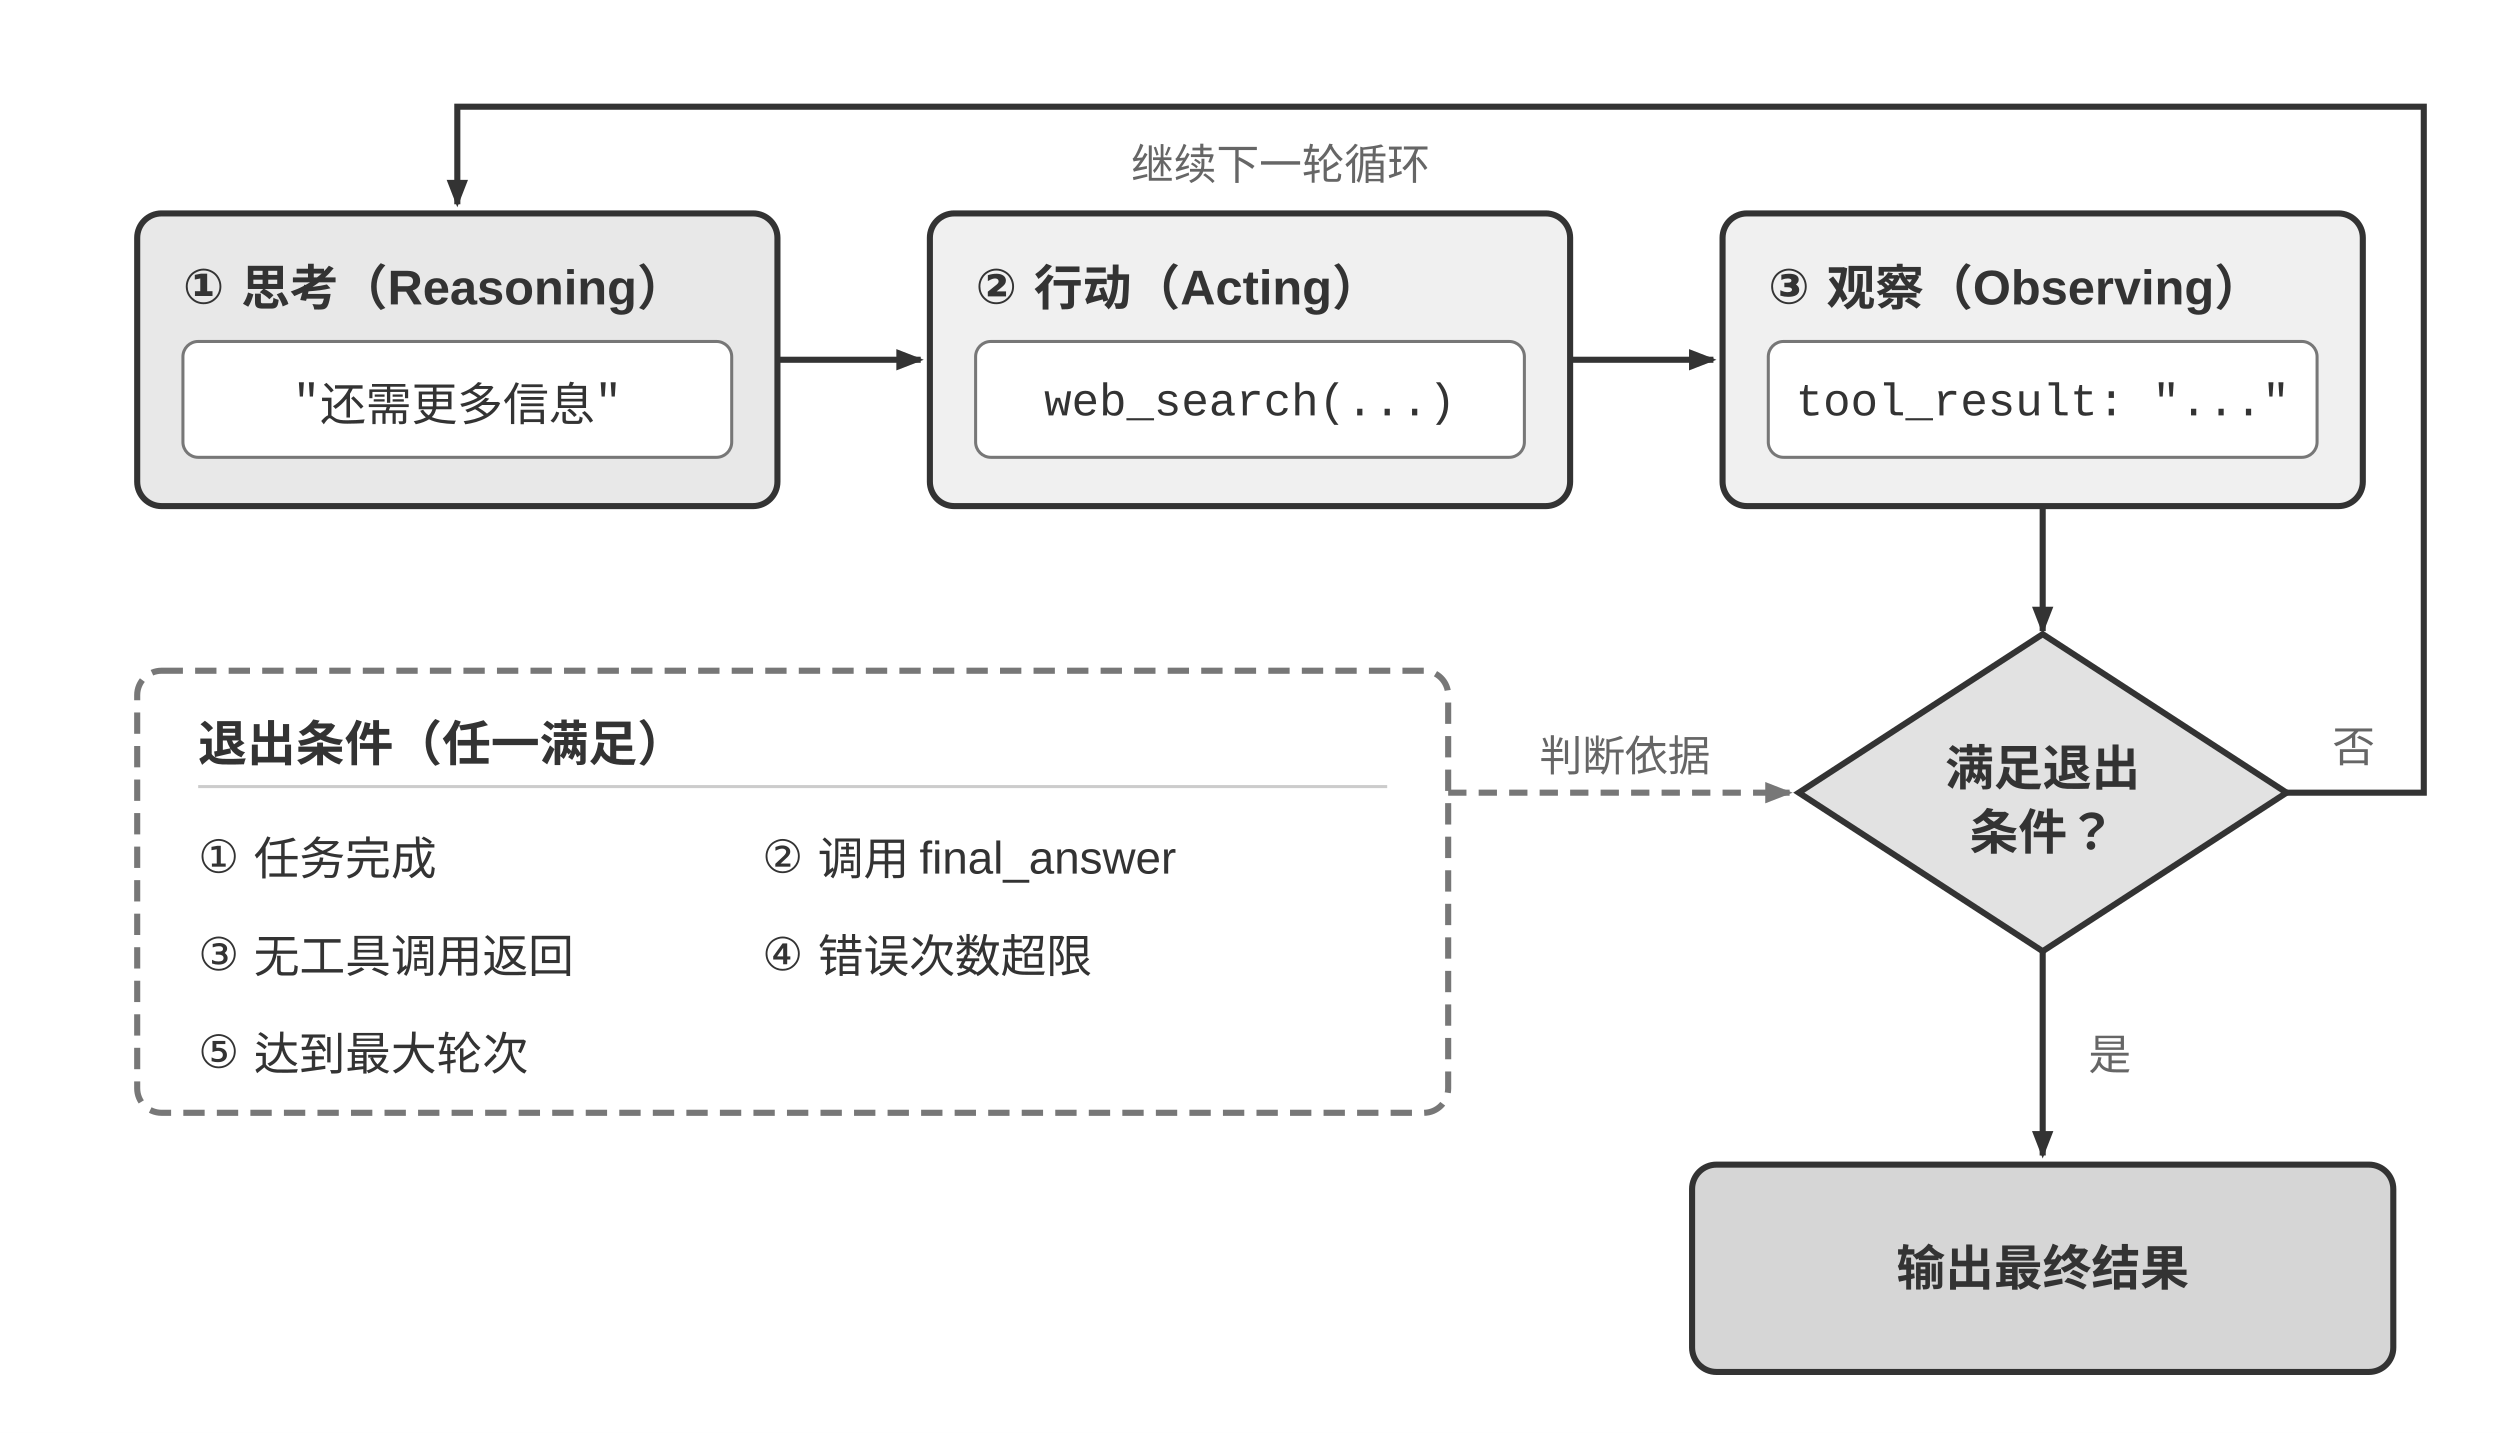
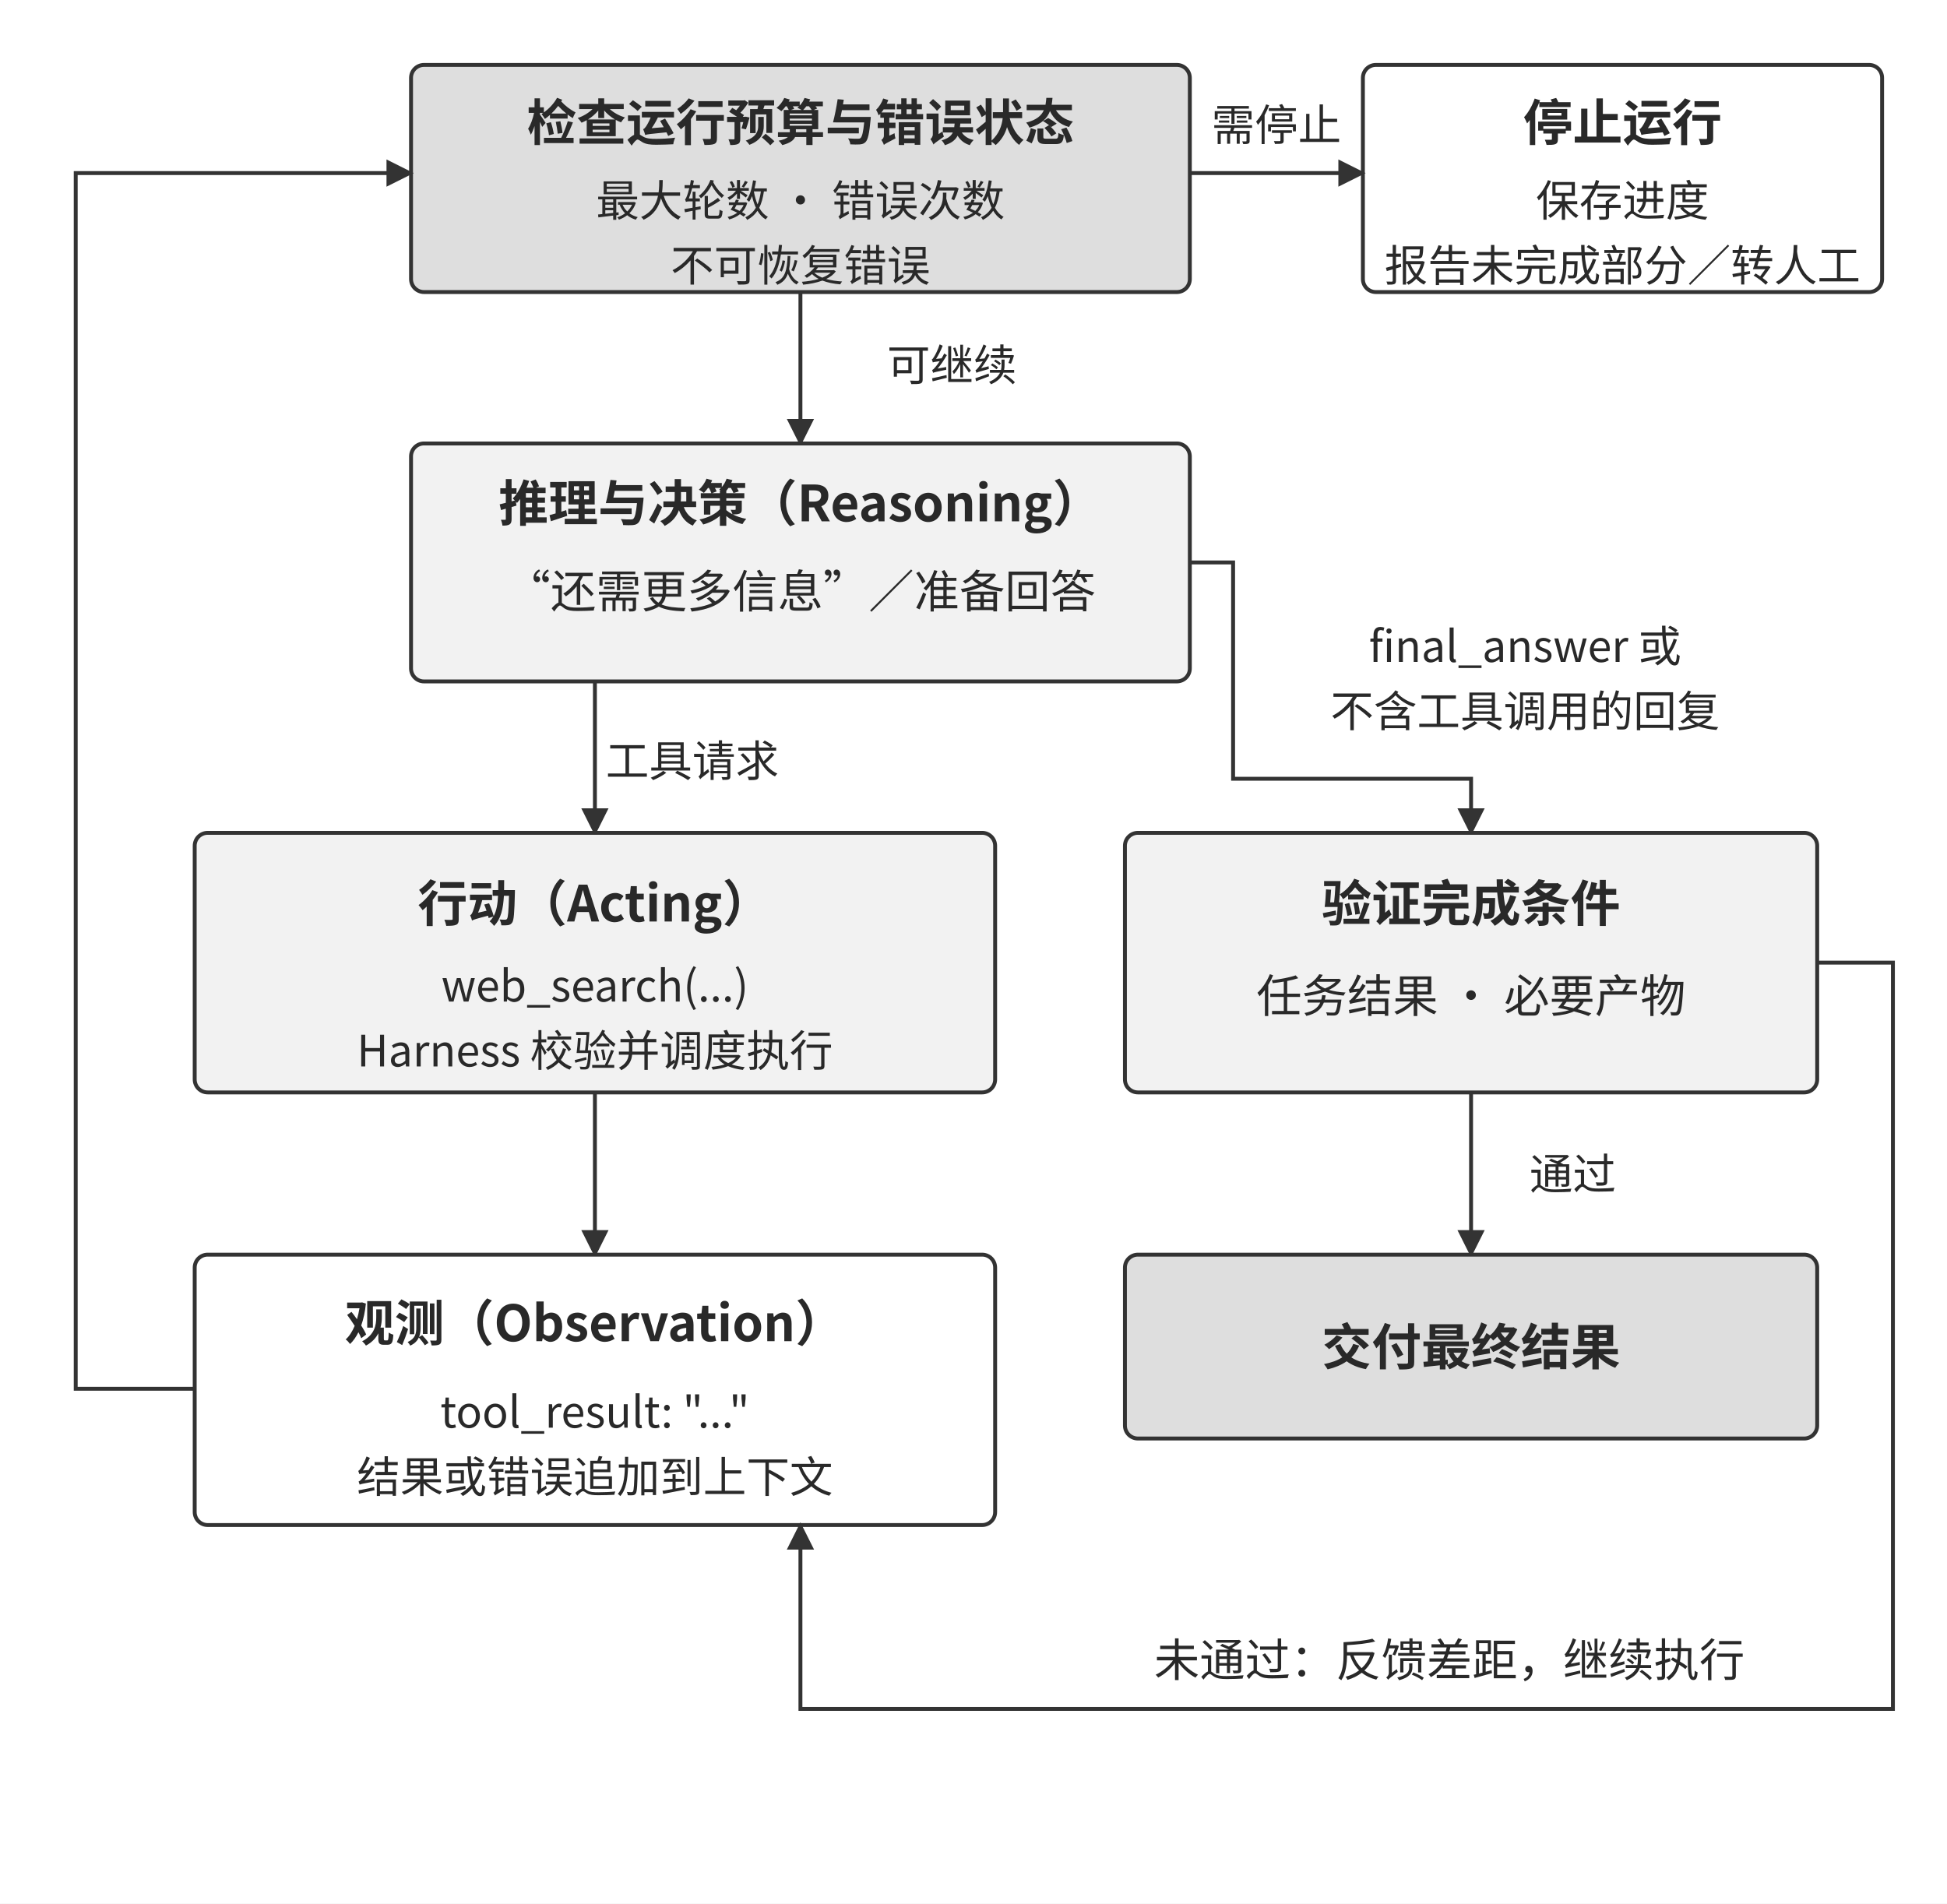
- <svg xmlns="http://www.w3.org/2000/svg" viewBox="0 0 820 470" width="820" height="470" role="img" aria-labelledby="title desc">
+ <svg xmlns="http://www.w3.org/2000/svg" width="150mm" height="146.67mm" viewBox="0 0 900 880" role="img" aria-labelledby="title desc">
  <defs>
-     <marker id="arrow-dark" markerWidth="9" markerHeight="7" refX="8" refY="3.5" orient="auto" markerUnits="userSpaceOnUse">
-       <polygon points="0 0, 9 3.5, 0 7" fill="#333333" />
+     <marker id="arrow" viewBox="0 0 10 10" refX="9" refY="5" markerWidth="7" markerHeight="7" orient="auto-start-reverse">
+       <path d="M0 0 L10 5 L0 10 Z" fill="#333333" />
    </marker>
-     <marker id="arrow-light" markerWidth="9" markerHeight="7" refX="8" refY="3.5" orient="auto" markerUnits="userSpaceOnUse">
-       <polygon points="0 0, 9 3.5, 0 7" fill="#777777" />
-     </marker>
-     <style>
-       .sans { font-family: Arial, "Helvetica Neue", Helvetica, "PingFang SC", "Microsoft YaHei", sans-serif; }
-       .code { font-family: "Courier New", Courier, monospace; }
-       .heading { fill: #333333; font-size: 16px; font-weight: 700; }
-       .body { fill: #333333; font-size: 15px; }
-       .note { fill: #666666; font-size: 14px; }
-       .box { stroke: #333333; stroke-width: 2; }
-       .flow { fill: none; stroke: #333333; stroke-width: 2; marker-end: url(#arrow-dark); }
-     </style>
  </defs>
-   <rect width="820" height="470" fill="#ffffff" />
-   <rect class="box" x="45" y="70" width="210" height="96" rx="8" fill="#e8e8e8" />
-   <text class="sans heading" x="60" y="95" dominant-baseline="middle">① 思考（Reasoning）</text>
-   <rect x="60" y="112" width="180" height="38" rx="5" fill="#ffffff" stroke="#777777" />
-   <text class="code body" x="150" y="132" text-anchor="middle" dominant-baseline="middle">"还需更多信息"</text>
-   <rect class="box" x="305" y="70" width="210" height="96" rx="8" fill="#f0f0f0" />
-   <text class="sans heading" x="320" y="95" dominant-baseline="middle">② 行动（Acting）</text>
-   <rect x="320" y="112" width="180" height="38" rx="5" fill="#ffffff" stroke="#777777" />
-   <text class="code body" x="410" y="132" text-anchor="middle" dominant-baseline="middle">web_search(...)</text>
-   <rect class="box" x="565" y="70" width="210" height="96" rx="8" fill="#f0f0f0" />
-   <text class="sans heading" x="580" y="95" dominant-baseline="middle">③ 观察（Observing）</text>
-   <rect x="580" y="112" width="180" height="38" rx="5" fill="#ffffff" stroke="#777777" />
-   <text class="code body" x="670" y="132" text-anchor="middle" dominant-baseline="middle">tool_result: "..."</text>
-   <line class="flow" x1="255" y1="118" x2="302" y2="118" />
-   <line class="flow" x1="515" y1="118" x2="562" y2="118" />
-   <line class="flow" x1="670" y1="166" x2="670" y2="207" />
-   <rect x="45" y="220" width="430" height="145" rx="8" fill="#ffffff" stroke="#777777" stroke-width="2" stroke-dasharray="7 4" />
-   <text class="sans heading" x="65" y="244" dominant-baseline="middle">退出条件（任一满足）</text>
-   <line x1="65" y1="258" x2="455" y2="258" stroke="#cccccc" />
-   <text class="sans body" x="65" y="282" dominant-baseline="middle">① 任务完成</text>
-   <text class="sans body" x="250" y="282" dominant-baseline="middle">② 调用 final_answer</text>
-   <text class="sans body" x="65" y="314" dominant-baseline="middle">③ 无工具调用返回</text>
-   <text class="sans body" x="250" y="314" dominant-baseline="middle">④ 错误次数超限</text>
-   <text class="sans body" x="65" y="346" dominant-baseline="middle">⑤ 达到最大轮次</text>
-   <path d="M 475 260 H 587" fill="none" stroke="#777777" stroke-width="2" stroke-dasharray="6 4" marker-end="url(#arrow-light)" />
-   <rect x="502" y="238" width="62" height="20" rx="3" fill="#ffffff" />
-   <text class="sans note" x="533" y="248" text-anchor="middle" dominant-baseline="middle">判断依据</text>
-   <polygon class="box" points="670,208 750,260 670,312 590,260" fill="#e2e2e2" />
-   <text class="sans heading" x="670" y="252" text-anchor="middle" dominant-baseline="middle">满足退出</text>
-   <text class="sans heading" x="670" y="273" text-anchor="middle" dominant-baseline="middle">条件？</text>
-   <path class="flow" d="M 750 260 H 795 V 35 H 150 V 67" />
-   <text class="sans note" x="765" y="245" dominant-baseline="middle">否</text>
-   <rect x="360" y="43" width="120" height="22" rx="3" fill="#ffffff" />
-   <text class="sans note" x="420" y="54" text-anchor="middle" dominant-baseline="middle">继续下一轮循环</text>
-   <line class="flow" x1="670" y1="312" x2="670" y2="379" />
-   <text class="sans note" x="685" y="346" dominant-baseline="middle">是</text>
-   <rect class="box" x="555" y="382" width="230" height="68" rx="8" fill="#d6d6d6" />
-   <text class="sans heading" x="670" y="416" text-anchor="middle" dominant-baseline="middle">输出最终结果</text>
+   <rect width="900" height="880" fill="#ffffff" />
+   <rect x="190" y="30" width="360" height="105" rx="6" fill="#dedede" stroke="#333333" stroke-width="1.8" />
+   <text x="370" y="65" text-anchor="middle" font-family="Noto Sans CJK SC,Source Han Sans CN,Microsoft YaHei,sans-serif" font-size="23" font-weight="700" fill="#292929">检查运行预算与错误状态</text>
+   <text x="370" y="100" text-anchor="middle" font-family="Noto Sans CJK SC,Source Han Sans CN,Microsoft YaHei,sans-serif" font-size="20" font-weight="400" fill="#292929">最大轮数 · 错误次数</text>
+   <text x="370" y="130" text-anchor="middle" font-family="Noto Sans CJK SC,Source Han Sans CN,Microsoft YaHei,sans-serif" font-size="20" font-weight="400" fill="#292929">不可恢复错误</text>
+   <rect x="630" y="30" width="240" height="105" rx="6" fill="#ffffff" stroke="#333333" stroke-width="1.8" />
+   <text x="750" y="65" text-anchor="middle" font-family="Noto Sans CJK SC,Source Han Sans CN,Microsoft YaHei,sans-serif" font-size="23" font-weight="700" fill="#292929">停止运行</text>
+   <text x="750" y="100" text-anchor="middle" font-family="Noto Sans CJK SC,Source Han Sans CN,Microsoft YaHei,sans-serif" font-size="20" font-weight="400" fill="#292929">保存进度</text>
+   <text x="750" y="130" text-anchor="middle" font-family="Noto Sans CJK SC,Source Han Sans CN,Microsoft YaHei,sans-serif" font-size="20" font-weight="400" fill="#292929">报告未完成部分／转人工</text>
+   <path d="M 550 80 L 630 80" fill="none" stroke="#333333" stroke-width="1.8" marker-end="url(#arrow)" />
+   <text x="590" y="65" text-anchor="middle" font-family="Noto Sans CJK SC,Source Han Sans CN,Microsoft YaHei,sans-serif" font-size="20" font-weight="400" fill="#292929">需停止</text>
+   <path d="M 370 135 L 370 205" fill="none" stroke="#333333" stroke-width="1.8" marker-end="url(#arrow)" />
+   <text x="440" y="176" text-anchor="middle" font-family="Noto Sans CJK SC,Source Han Sans CN,Microsoft YaHei,sans-serif" font-size="20" font-weight="400" fill="#292929">可继续</text>
+   <rect x="190" y="205" width="360" height="110" rx="6" fill="#f2f2f2" stroke="#333333" stroke-width="1.8" />
+   <text x="370" y="241" text-anchor="middle" font-family="Noto Sans CJK SC,Source Han Sans CN,Microsoft YaHei,sans-serif" font-size="23" font-weight="700" fill="#292929">推理与决策（Reasoning）</text>
+   <text x="370" y="281" text-anchor="middle" font-family="Noto Sans CJK SC,Source Han Sans CN,Microsoft YaHei,sans-serif" font-size="21" font-weight="400" fill="#292929">“还需更多信息”／准备回答</text>
+   <path d="M 275 315 L 275 385" fill="none" stroke="#333333" stroke-width="1.8" marker-end="url(#arrow)" />
+   <text x="320" y="359" text-anchor="middle" font-family="Noto Sans CJK SC,Source Han Sans CN,Microsoft YaHei,sans-serif" font-size="20" font-weight="400" fill="#292929">工具请求</text>
+   <rect x="90" y="385" width="370" height="120" rx="6" fill="#f2f2f2" stroke="#333333" stroke-width="1.8" />
+   <text x="275" y="426" text-anchor="middle" font-family="Noto Sans CJK SC,Source Han Sans CN,Microsoft YaHei,sans-serif" font-size="23" font-weight="700" fill="#292929">行动（Acting）</text>
+   <text x="275" y="463" text-anchor="middle" font-family="Noto Sans CJK SC,Source Han Sans CN,Microsoft YaHei,sans-serif" font-size="20" font-weight="400" fill="#292929">web_search(...)</text>
+   <text x="275" y="493" text-anchor="middle" font-family="Noto Sans CJK SC,Source Han Sans CN,Microsoft YaHei,sans-serif" font-size="20" font-weight="400" fill="#292929">Harness 校验并调度执行</text>
+   <path d="M 275 505 L 275 580" fill="none" stroke="#333333" stroke-width="1.8" marker-end="url(#arrow)" />
+   <rect x="90" y="580" width="370" height="125" rx="6" fill="#ffffff" stroke="#333333" stroke-width="1.8" />
+   <text x="275" y="620" text-anchor="middle" font-family="Noto Sans CJK SC,Source Han Sans CN,Microsoft YaHei,sans-serif" font-size="23" font-weight="700" fill="#292929">观测（Observation）</text>
+   <text x="275" y="660" text-anchor="middle" font-family="Noto Sans CJK SC,Source Han Sans CN,Microsoft YaHei,sans-serif" font-size="20" font-weight="400" fill="#292929">tool_result: "..."</text>
+   <text x="275" y="690" text-anchor="middle" font-family="Noto Sans CJK SC,Source Han Sans CN,Microsoft YaHei,sans-serif" font-size="20" font-weight="400" fill="#292929">结果或错误追加到上下文</text>
+   <path d="M 90 642 L 35 642 L 35 80 L 190 80" fill="none" stroke="#333333" stroke-width="1.8" marker-end="url(#arrow)" />
+   <path d="M 550 260 L 570 260 L 570 360 L 680 360 L 680 385" fill="none" stroke="#333333" stroke-width="1.8" marker-end="url(#arrow)" />
+   <text x="705" y="306" text-anchor="middle" font-family="Noto Sans CJK SC,Source Han Sans CN,Microsoft YaHei,sans-serif" font-size="20" font-weight="400" fill="#292929">final_answer 或</text>
+   <text x="705" y="336" text-anchor="middle" font-family="Noto Sans CJK SC,Source Han Sans CN,Microsoft YaHei,sans-serif" font-size="20" font-weight="400" fill="#292929">不含工具调用的回复</text>
+   <rect x="520" y="385" width="320" height="120" rx="6" fill="#f2f2f2" stroke="#333333" stroke-width="1.8" />
+   <text x="680" y="426" text-anchor="middle" font-family="Noto Sans CJK SC,Source Han Sans CN,Microsoft YaHei,sans-serif" font-size="23" font-weight="700" fill="#292929">验证完成条件</text>
+   <text x="680" y="468" text-anchor="middle" font-family="Noto Sans CJK SC,Source Han Sans CN,Microsoft YaHei,sans-serif" font-size="21" font-weight="400" fill="#292929">任务结果 · 必要产物</text>
+   <path d="M 680 505 L 680 580" fill="none" stroke="#333333" stroke-width="1.8" marker-end="url(#arrow)" />
+   <text x="727" y="550" text-anchor="middle" font-family="Noto Sans CJK SC,Source Han Sans CN,Microsoft YaHei,sans-serif" font-size="20" font-weight="400" fill="#292929">通过</text>
+   <rect x="520" y="580" width="320" height="85" rx="6" fill="#dedede" stroke="#333333" stroke-width="1.8" />
+   <text x="680" y="631" text-anchor="middle" font-family="Noto Sans CJK SC,Source Han Sans CN,Microsoft YaHei,sans-serif" font-size="23" font-weight="700" fill="#292929">交付最终结果</text>
+   <path d="M 840 445 L 875 445 L 875 790 L 370 790 L 370 705" fill="none" stroke="#333333" stroke-width="1.8" marker-end="url(#arrow)" />
+   <text x="670" y="775" text-anchor="middle" font-family="Noto Sans CJK SC,Source Han Sans CN,Microsoft YaHei,sans-serif" font-size="21" font-weight="400" fill="#292929">未通过：反馈差距，继续执行</text>
</svg>
